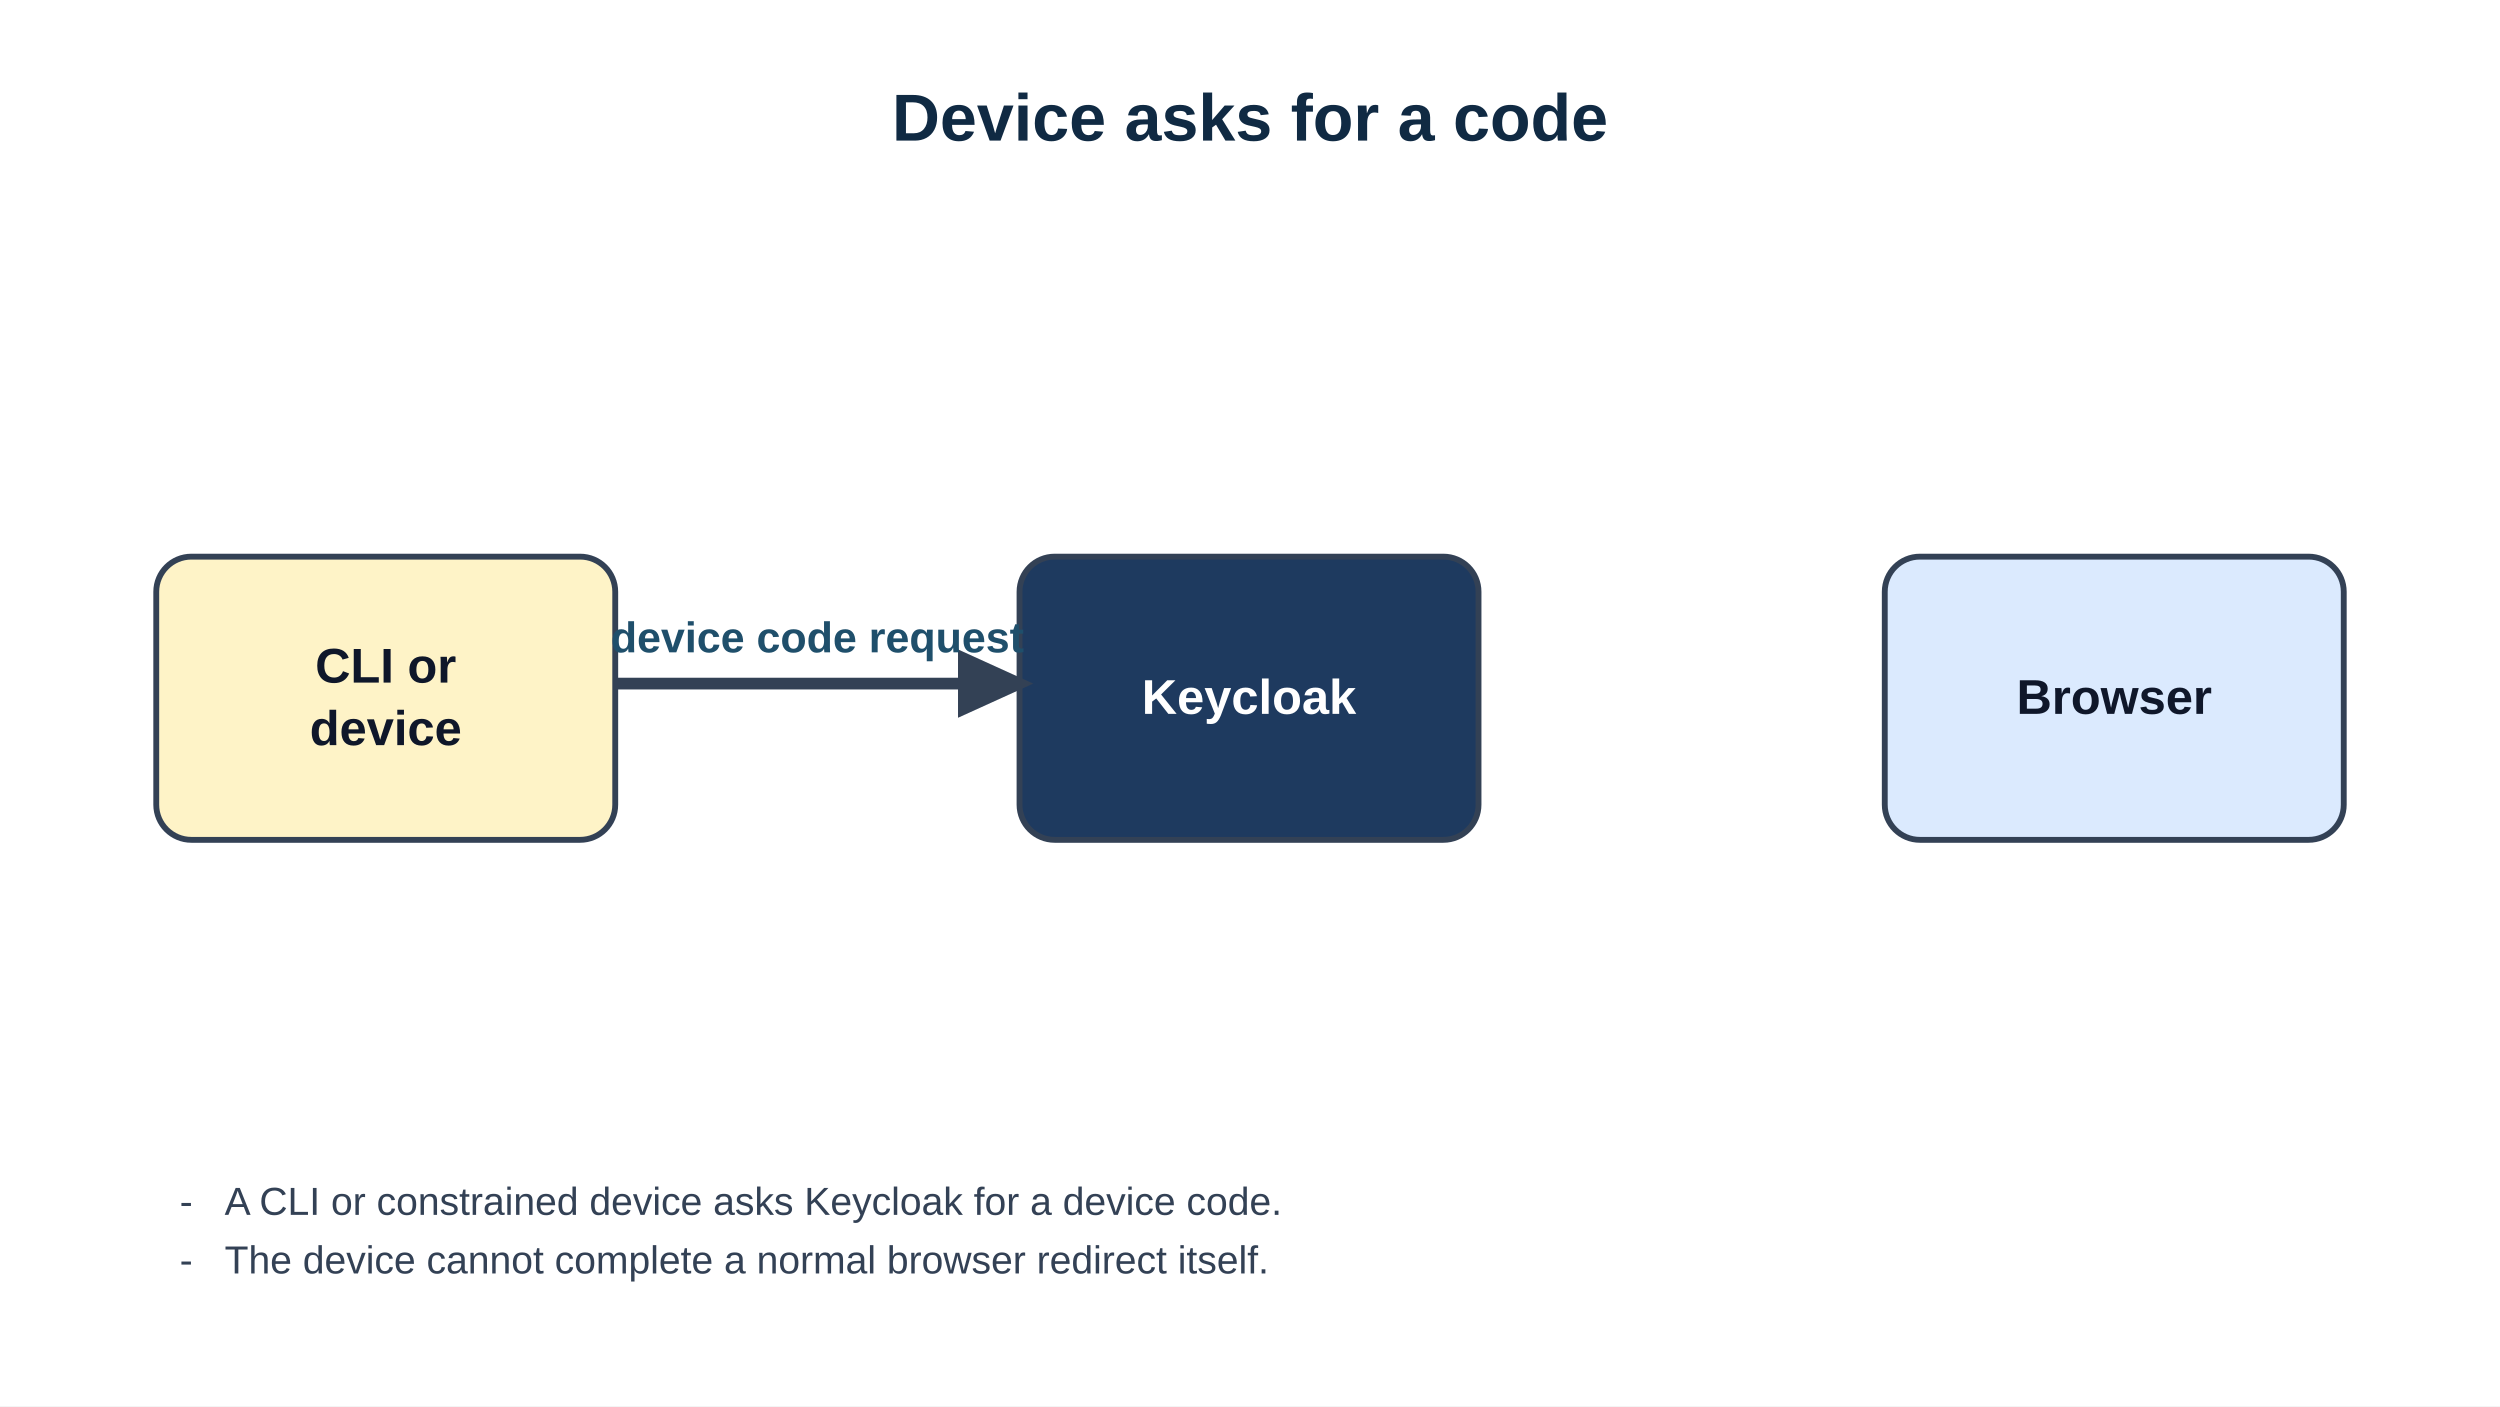
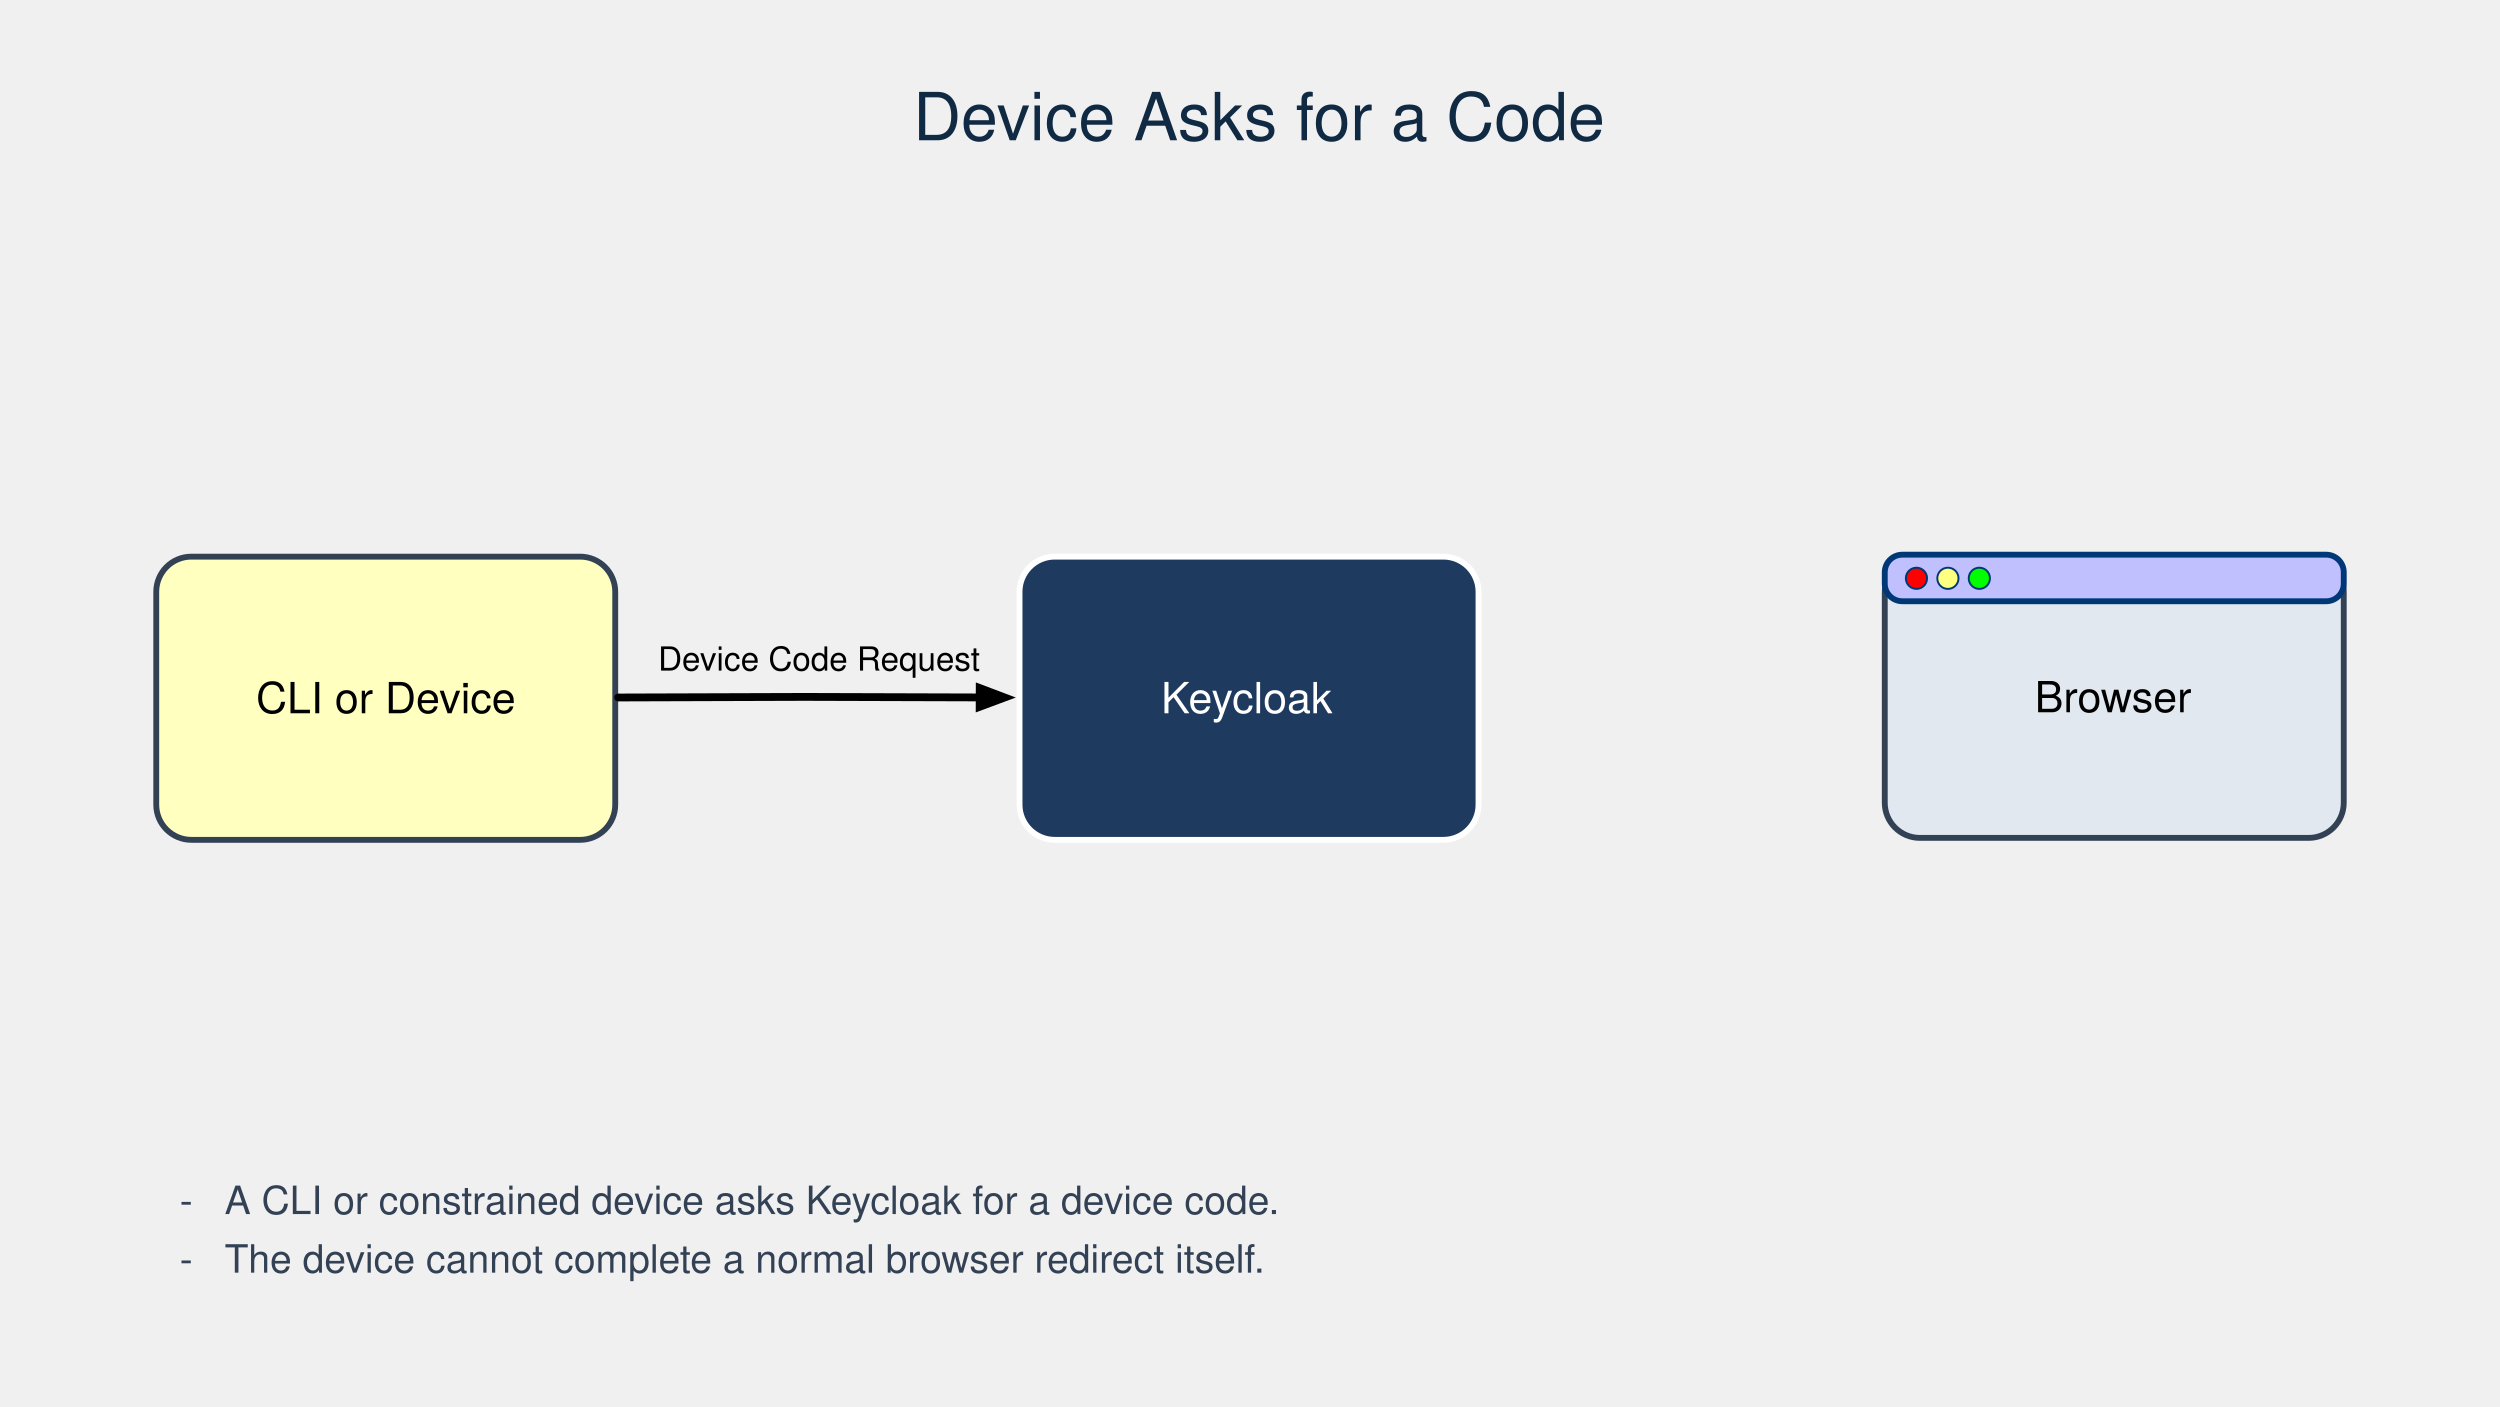
- <svg xmlns="http://www.w3.org/2000/svg" width="1280" height="720" viewBox="0 0 1280 720" role="img" aria-labelledby="title desc">
+ <svg xmlns="http://www.w3.org/2000/svg" version="1.1" viewBox="0 0 1280 720" width="1280" height="720">
  <defs>
-     <style>.bg{fill:#fff}.title{font:700 34px Arial,sans-serif;fill:#102a43}.small{font:20px Arial,sans-serif;fill:#334155}.note{font:700 22px Arial,sans-serif;fill:#1f4f6b}.warn{font:700 24px Arial,sans-serif;fill:#9a3412}.boxText{font:700 25px Arial,sans-serif;fill:#0f172a}.boxTextLight{font:700 25px Arial,sans-serif;fill:#fff}.actor{stroke:#334155;stroke-width:3}.browser{fill:#dbeafe}.app{fill:#5d87a1}.kc{fill:#1e3a5f}.api{fill:#e2e8f0}.service{fill:#dcfce7}.device{fill:#fef3c7}.danger{fill:#fff7ed}.arrow{stroke:#334155;stroke-width:6;fill:none;marker-end:url(#arrow)}.muted{stroke:#94a3b8;stroke-width:5;fill:none;stroke-dasharray:11 8;marker-end:url(#mutedArrow)}.bad{stroke:#b45309;stroke-width:6;fill:none;marker-end:url(#badArrow)}.token{fill:#f8fafc;stroke:#011893;stroke-width:3}.tokenTop{fill:#dbeafe}.refresh{fill:#dcfce7;stroke:#15803d;stroke-width:3}.code{fill:#fef3c7;stroke:#a16207;stroke-width:3}.xml{fill:#fff7ed;stroke:#9a3412;stroke-width:3}.key{fill:#b8c0cc;stroke:#475569;stroke-width:3}.cache{fill:#eef2ff;stroke:#4338ca;stroke-width:3}.lock{fill:#b8c0cc;stroke:#475569;stroke-width:3}.session{fill:#ecfccb;stroke:#4d7c0f;stroke-width:3}</style>
-     <marker id="arrow" viewBox="0 0 12 12" refX="9" refY="6" markerWidth="7" markerHeight="7" orient="auto-start-reverse">
-       <path d="M0 1L11 6L0 11Z" fill="#334155" />
-     </marker>
-     <marker id="mutedArrow" viewBox="0 0 12 12" refX="9" refY="6" markerWidth="7" markerHeight="7" orient="auto-start-reverse">
-       <path d="M0 1L11 6L0 11Z" fill="#94a3b8" />
-     </marker>
-     <marker id="badArrow" viewBox="0 0 12 12" refX="9" refY="6" markerWidth="7" markerHeight="7" orient="auto-start-reverse">
-       <path d="M0 1L11 6L0 11Z" fill="#b45309" />
+     <marker orient="auto" overflow="visible" markerUnits="strokeWidth" id="FilledArrow_Marker" stroke-linejoin="miter" stroke-miterlimit="10" viewBox="-5 -3 6 6" markerWidth="6" markerHeight="6" color="black">
+       <g>
+         <path d="M -3.2 0 L 0 1.2 L 0 -1.2 Z" fill="currentColor" stroke="currentColor" stroke-width="1" />
+       </g>
    </marker>
  </defs>
-   <rect width="1280" height="720" class="bg" />
-   <text x="640" y="72" text-anchor="middle" class="title">Device asks for a code</text>
-   <rect x="80" y="285" width="235" height="145" rx="18" class="actor device" />
-   <text x="197.5" y="349.5" text-anchor="middle" class="boxText">CLI or</text>
-   <text x="197.5" y="381.5" text-anchor="middle" class="boxText">device</text>
-   <rect x="522" y="285" width="235" height="145" rx="18" class="actor kc" />
-   <text x="639.5" y="365.5" text-anchor="middle" class="boxTextLight">Keycloak</text>
-   <rect x="965" y="285" width="235" height="145" rx="18" class="actor browser" />
-   <text x="1082.5" y="365.5" text-anchor="middle" class="boxText">Browser</text>
-   <path d="M315 350L522 350" class="arrow" />
-   <text x="418.5" y="334.0" text-anchor="middle" class="note">device code request</text>
-   <text x="92" y="622" class="small">-</text>
-   <text x="115" y="622" class="small">A CLI or constrained device asks Keycloak for a device code.</text>
-   <text x="92" y="652" class="small">-</text>
-   <text x="115" y="652" class="small">The device cannot complete a normal browser redirect itself.</text>
+   <g id="01-device-code-request" fill-opacity="1" stroke="none" fill="none" stroke-opacity="1" stroke-dasharray="none">
+     <g id="01-device-code-request_Layer_1">
+       <g id="Graphic_21">
+         </g>
+       <g id="Graphic_20">
+         <path d="M 98 285 L 297 285 C 306.941 285 315 293.059 315 303 L 315 412 C 315 421.941 306.941 430 297 430 L 98 430 C 88.059 430 80 421.941 80 412 L 80 303 C 80 293.059 88.059 285 98 285 Z" fill="#ffffc0" />
+         <path d="M 98 285 L 297 285 C 306.941 285 315 293.059 315 303 L 315 412 C 315 421.941 306.941 430 297 430 L 98 430 C 88.059 430 80 421.941 80 412 L 80 303 C 80 293.059 88.059 285 98 285 Z" stroke="#334155" stroke-linecap="butt" stroke-linejoin="round" stroke-width="3" />
+         <text transform="translate(85 344.192)" fill="black">
+           <tspan font-family="Helvetica Neue" font-size="22" fill="black" x="46.093" y="21" xml:space="preserve">CLI or Device</tspan>
+         </text>
+       </g>
+       <g id="Graphic_17">
+         <path d="M 540 285 L 739 285 C 748.941 285 757 293.059 757 303 L 757 412 C 757 421.941 748.941 430 739 430 L 540 430 C 530.059 430 522 421.941 522 412 L 522 303 C 522 293.059 530.059 285 540 285 Z" fill="#1e3a5f" />
+         <path d="M 540 285 L 739 285 C 748.941 285 757 293.059 757 303 L 757 412 C 757 421.941 748.941 430 739 430 L 540 430 C 530.059 430 522 421.941 522 412 L 522 303 C 522 293.059 530.059 285 540 285 Z" stroke="white" stroke-linecap="butt" stroke-linejoin="round" stroke-width="3" />
+         <text transform="translate(527 344.192)" fill="white">
+           <tspan font-family="Helvetica Neue" font-size="22" fill="white" x="67.477" y="21" xml:space="preserve">Keycloak</tspan>
+         </text>
+       </g>
+       <g id="Graphic_5">
+         <text transform="translate(92 602.5996)" fill="#334155">
+           <tspan font-family="Helvetica" font-size="20" fill="#334155" x="0" y="19" xml:space="preserve">-</tspan>
+         </text>
+       </g>
+       <g id="Graphic_4">
+         <text transform="translate(115 602.5996)" fill="#334155">
+           <tspan font-family="Helvetica" font-size="20" fill="#334155" x="0" y="19" xml:space="preserve">A CLI or constrained device asks Keycloak for a device code.</tspan>
+         </text>
+       </g>
+       <g id="Graphic_3">
+         <text transform="translate(92 632.5996)" fill="#334155">
+           <tspan font-family="Helvetica" font-size="20" fill="#334155" x="0" y="19" xml:space="preserve">-</tspan>
+         </text>
+       </g>
+       <g id="Graphic_2">
+         <text transform="translate(115 632.5996)" fill="#334155">
+           <tspan font-family="Helvetica" font-size="20" fill="#334155" x="0" y="19" xml:space="preserve">The device cannot complete a normal browser redirect itself.</tspan>
+         </text>
+       </g>
+       <g id="Line_23">
+         <path d="M 501.6 357.084 L 411.871 356.812 L 316.5 357.118" marker-start="url(#FilledArrow_Marker)" stroke="black" stroke-linecap="round" stroke-linejoin="round" stroke-width="4" />
+       </g>
+       <g id="Graphic_24">
+         <text transform="translate(467.5327 38.81934)" fill="#102a43">
+           <tspan font-family="Helvetica" font-size="34" fill="#102a43" x="0" y="33" xml:space="preserve">Device Asks for a Code</tspan>
+         </text>
+       </g>
+       <g id="Graphic_25">
+         <text transform="translate(322.3554 327.3359)" fill="black">
+           <tspan font-family="Helvetica" font-size="17" fill="black" x="14.591" y="16" xml:space="preserve">Device Code Request</tspan>
+         </text>
+       </g>
+       <g id="Group_28">
+         <g id="Graphic_15">
+           <path d="M 983 284.993 L 1182 284.993 C 1191.941 284.993 1200 293.052 1200 302.993 L 1200 411 C 1200 420.941 1191.941 429 1182 429 L 983 429 C 973.059 429 965 420.941 965 411 L 965 302.993 C 965 293.052 973.059 284.993 983 284.993 Z" fill="#e2e8f0" />
+           <path d="M 983 284.993 L 1182 284.993 C 1191.941 284.993 1200 293.052 1200 302.993 L 1200 411 C 1200 420.941 1191.941 429 1182 429 L 983 429 C 973.059 429 965 420.941 965 411 L 965 302.993 C 965 293.052 973.059 284.993 983 284.993 Z" stroke="#334155" stroke-linecap="butt" stroke-linejoin="round" stroke-width="3" />
+           <text transform="translate(970 343.6886)" fill="black">
+             <tspan font-family="Helvetica Neue" font-size="22" fill="black" x="71.778" y="21" xml:space="preserve">Browser</tspan>
+           </text>
+         </g>
+         <g id="Graphic_26">
+           <path d="M 974 284 L 1191 284 C 1195.971 284 1200 288.029 1200 293 L 1200 298.836 C 1200 303.806 1195.971 307.836 1191 307.836 L 974 307.836 C 969.029 307.836 965 303.806 965 298.836 L 965 293 C 965 288.029 969.029 284 974 284 Z" fill="#c0c0ff" />
+           <path d="M 974 284 L 1191 284 C 1195.971 284 1200 288.029 1200 293 L 1200 298.836 C 1200 303.806 1195.971 307.836 1191 307.836 L 974 307.836 C 969.029 307.836 965 303.806 965 298.836 L 965 293 C 965 288.029 969.029 284 974 284 Z" stroke="#003776" stroke-linecap="round" stroke-linejoin="round" stroke-width="3" />
+         </g>
+       </g>
+       <g id="Group_32">
+         <g id="Graphic_29">
+           <circle cx="981.225" cy="296.088" r="5.432" fill="red" />
+           <circle cx="981.225" cy="296.088" r="5.432" stroke="#003776" stroke-linecap="round" stroke-linejoin="round" stroke-width="1" />
+         </g>
+         <g id="Graphic_30">
+           <circle cx="997.322" cy="296.088" r="5.432" fill="#ffff80" />
+           <circle cx="997.322" cy="296.088" r="5.432" stroke="#003776" stroke-linecap="round" stroke-linejoin="round" stroke-width="1" />
+         </g>
+         <g id="Graphic_31">
+           <circle cx="1013.42" cy="296.088" r="5.432" fill="lime" />
+           <circle cx="1013.42" cy="296.088" r="5.432" stroke="#003776" stroke-linecap="round" stroke-linejoin="round" stroke-width="1" />
+         </g>
+       </g>
+     </g>
+   </g>
</svg>
